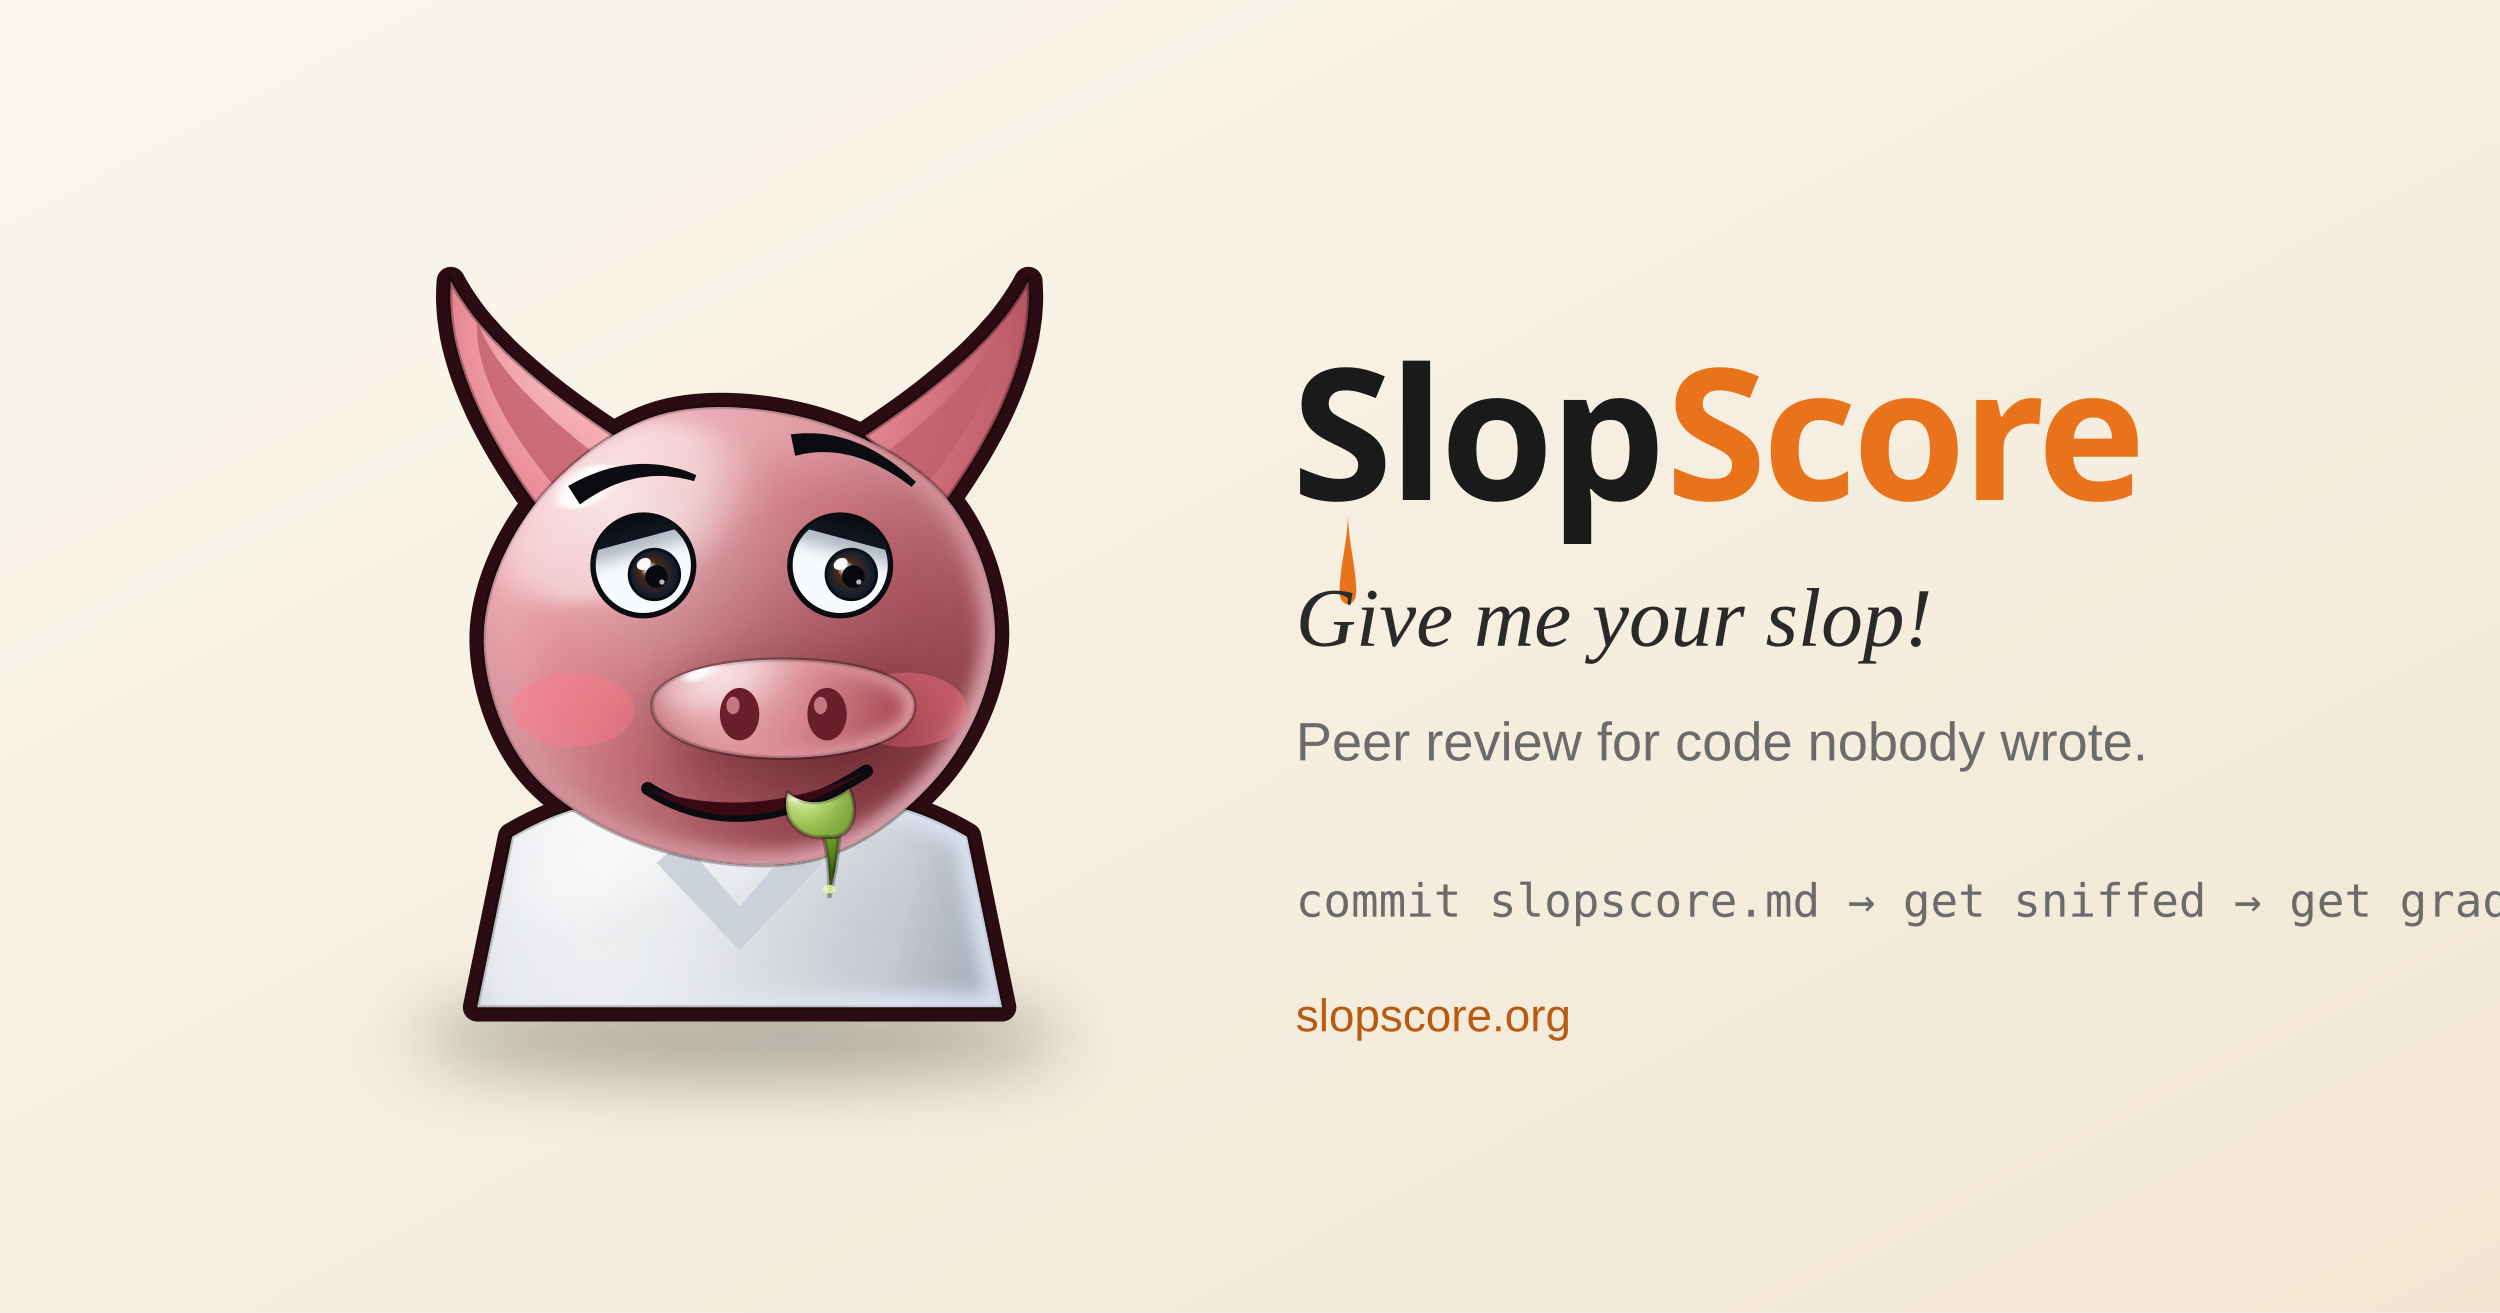
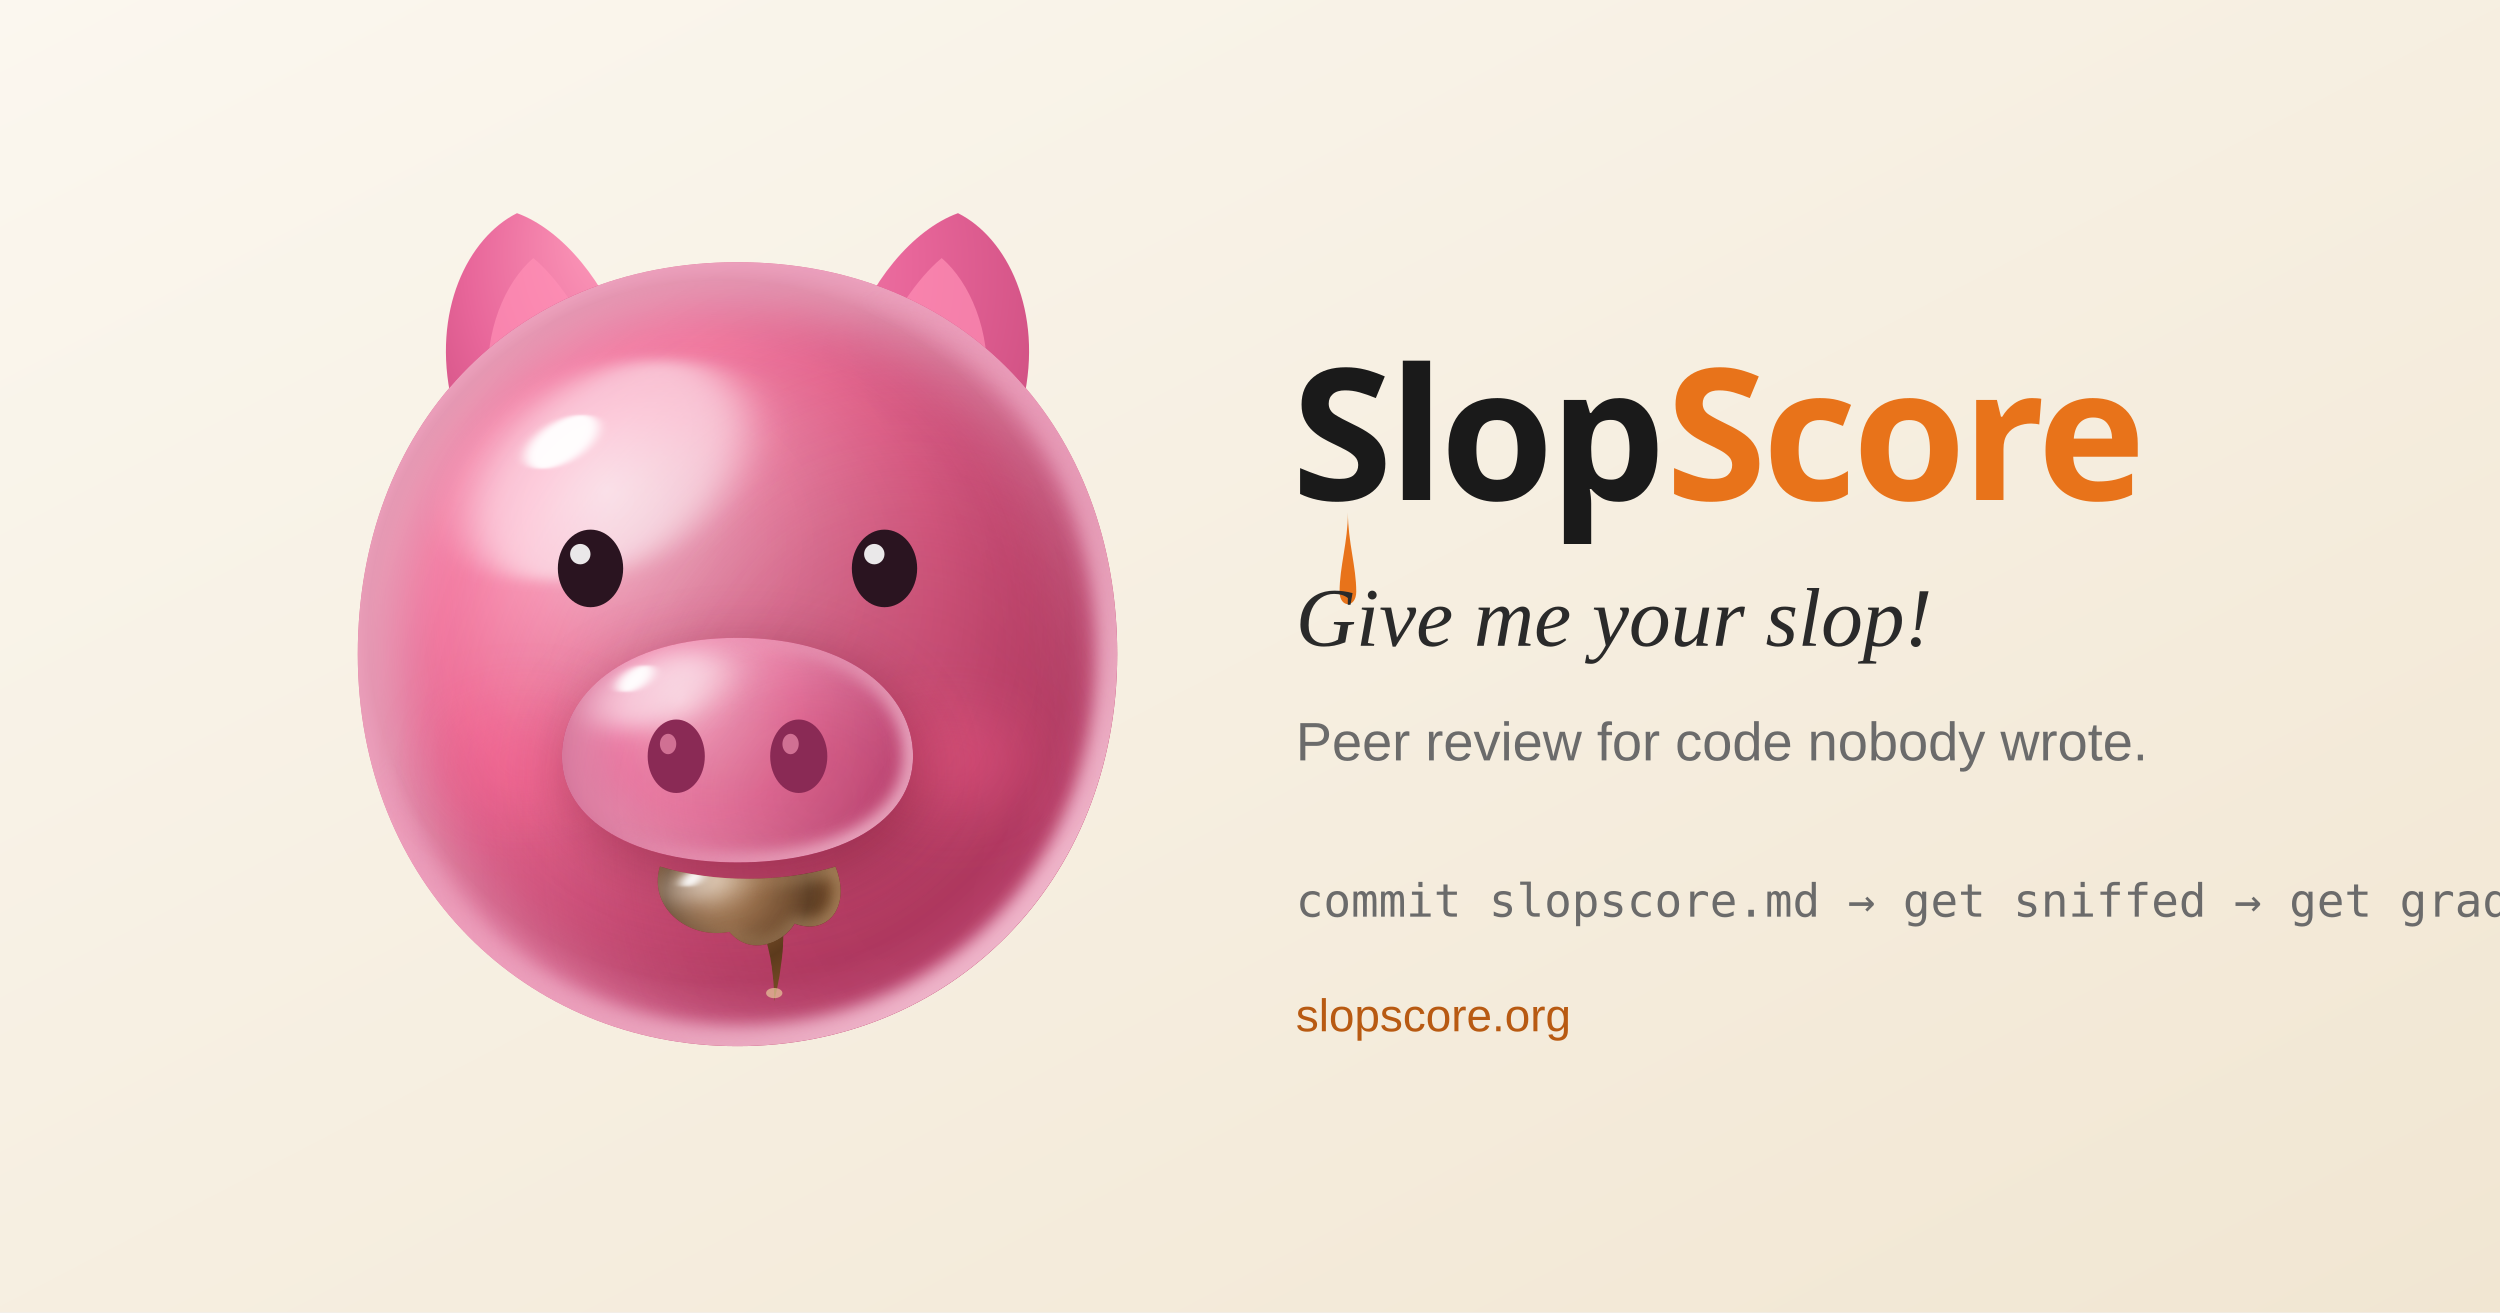
<svg xmlns="http://www.w3.org/2000/svg" viewBox="0 0 1200 630" width="1200" height="630">
  <defs>
    <linearGradient id="ogbg" x1="0" y1="0" x2="1" y2="1">
      <stop offset="0" stop-color="#fbf7ef" />
      <stop offset="1" stop-color="#f1e6d2" />
    </linearGradient>
  </defs>
  <rect width="1200" height="630" fill="url(#ogbg)" />
-   <g transform="translate(40 -10) scale(1.05)">
+   <g transform="translate(60 20) scale(0.98)">
    <defs>
      <filter id="b2" x="-120%" y="-120%" width="340%" height="340%">
        <feGaussianBlur stdDeviation="2" />
      </filter>
      <filter id="b4" x="-120%" y="-120%" width="340%" height="340%">
        <feGaussianBlur stdDeviation="4" />
      </filter>
      <filter id="b8" x="-120%" y="-120%" width="340%" height="340%">
        <feGaussianBlur stdDeviation="8" />
      </filter>
      <filter id="b16" x="-120%" y="-120%" width="340%" height="340%">
        <feGaussianBlur stdDeviation="16" />
      </filter>
      <filter id="b30" x="-120%" y="-120%" width="340%" height="340%">
        <feGaussianBlur stdDeviation="30" />
      </filter>
      <filter id="b56" x="-120%" y="-120%" width="340%" height="340%">
        <feGaussianBlur stdDeviation="56" />
      </filter>
      <filter id="grain" x="0%" y="0%" width="100%" height="100%">
        <feTurbulence type="fractalNoise" baseFrequency="0.9" numOctaves="3" stitchTiles="stitch" />
        <feColorMatrix type="saturate" values="0" />
      </filter>
-       <radialGradient id="pigH" gradientUnits="userSpaceOnUse" cx="300" cy="300" r="160" fx="244" fy="240">
-         <stop offset="0" stop-color="#ffd9dc" />
-         <stop offset="0.22" stop-color="#f7b3ba" />
-         <stop offset="0.5" stop-color="#e88a95" />
-         <stop offset="0.74" stop-color="#c25f6d" />
-         <stop offset="0.9" stop-color="#8f3d4b" />
-         <stop offset="1" stop-color="#c96b78" />
+       <radialGradient id="pk" gradientUnits="userSpaceOnUse" cx="300" cy="300" r="200" fx="236" fy="220">
+         <stop offset="0" stop-color="#ffd1de" />
+         <stop offset="0.3" stop-color="#ff9fbd" />
+         <stop offset="0.62" stop-color="#f2739c" />
+         <stop offset="0.86" stop-color="#d4507e" />
+         <stop offset="1" stop-color="#e8669a" />
      </radialGradient>
-       <radialGradient id="pigE" gradientUnits="userSpaceOnUse" cx="300" cy="180" r="190" fx="230" fy="150">
-         <stop offset="0" stop-color="#ffd9dc" />
-         <stop offset="0.22" stop-color="#f7b3ba" />
-         <stop offset="0.5" stop-color="#e88a95" />
-         <stop offset="0.74" stop-color="#c25f6d" />
-         <stop offset="0.9" stop-color="#8f3d4b" />
-         <stop offset="1" stop-color="#c96b78" />
+       <radialGradient id="sn" gradientUnits="userSpaceOnUse" cx="300" cy="346" r="90" fx="272" fy="322">
+         <stop offset="0" stop-color="#ffb8cf" />
+         <stop offset="0.5" stop-color="#f27aa6" />
+         <stop offset="1" stop-color="#c94a7c" />
      </radialGradient>
-       <radialGradient id="snt" gradientUnits="userSpaceOnUse" cx="320" cy="332" r="74" fx="292" fy="316">
-         <stop offset="0" stop-color="#f9c3c8" />
-         <stop offset="0.4" stop-color="#e58a95" />
-         <stop offset="0.8" stop-color="#b6535f" />
-         <stop offset="1" stop-color="#d4737f" />
+       <radialGradient id="er" gradientUnits="userSpaceOnUse" cx="300" cy="120" r="180" fx="240" fy="90">
+         <stop offset="0" stop-color="#ff9fbd" />
+         <stop offset="0.6" stop-color="#e8669a" />
+         <stop offset="1" stop-color="#c94a7c" />
      </radialGradient>
-       <radialGradient id="goo" gradientUnits="userSpaceOnUse" cx="336" cy="380" r="40" fx="328" fy="372">
-         <stop offset="0" stop-color="#d9f0a0" />
-         <stop offset="0.2" stop-color="#a8cf55" />
-         <stop offset="0.5" stop-color="#6f9a2a" />
-         <stop offset="0.78" stop-color="#3f5f14" />
-         <stop offset="1" stop-color="#7a9a3a" />
+       <radialGradient id="mud" gradientUnits="userSpaceOnUse" cx="304" cy="420" r="50" fx="290" fy="410">
+         <stop offset="0" stop-color="#b98a5a" />
+         <stop offset="0.35" stop-color="#8a5a30" />
+         <stop offset="0.7" stop-color="#5c3a1c" />
+         <stop offset="1" stop-color="#7a4d26" />
      </radialGradient>
-       <radialGradient id="coat" gradientUnits="userSpaceOnUse" cx="300" cy="430" r="160" fx="240" fy="390">
-         <stop offset="0" stop-color="#ffffff" />
-         <stop offset="0.3" stop-color="#f4f5f7" />
-         <stop offset="0.62" stop-color="#d9dde4" />
-         <stop offset="0.86" stop-color="#aab2be" />
-         <stop offset="1" stop-color="#dfe4ec" />
-       </radialGradient>
-       <path id="p-head" d="M 416.8 300.0 C 416.5 320.5 406.8 344.0 393.5 361.0 C 380.1 378.0 358.3 395.5 336.8 401.7 C 315.3 407.9 286.5 404.8 264.5 398.2 C 242.4 391.7 217.9 378.8 204.3 362.4 C 190.7 346.1 182.5 320.5 183.0 300.0 C 183.4 279.5 193.6 256.2 207.1 239.3 C 220.5 222.5 242.1 205.4 263.5 199.1 C 284.9 192.9 313.5 195.5 335.5 202.0 C 357.4 208.5 381.5 221.6 395.1 237.9 C 408.6 254.3 417.0 279.5 416.8 300.0 Z" />
+       <path id="p-head" d="M 300 108 C 412 108 486 190 486 300 C 486 412 404 492 300 492 C 196 492 114 412 114 300 C 114 190 188 108 300 108 Z" />
      <clipPath id="c-head">
        <use href="#p-head" />
      </clipPath>
-       <path id="p-snout" d="M 260 332 C 260 304 380 304 380 332 C 380 364 260 364 260 332 Z" />
+       <path id="p-snout" d="M 300 292 C 356 292 386 320 386 350 C 386 382 350 402 300 402 C 250 402 214 382 214 350 C 214 320 244 292 300 292 Z" />
      <clipPath id="c-snout">
        <use href="#p-snout" />
      </clipPath>
-       <path id="p-slop" d="M 322 372 C 318 386 330 394 340 392 C 350 394 356 382 350 370 C 340 378 330 378 322 372 Z" />
-       <clipPath id="c-slop">
-         <use href="#p-slop" />
+       <path id="p-mud" d="M 262 404 C 256 424 276 440 296 436 C 306 448 322 442 328 432 C 344 438 356 424 348 404 C 322 412 288 412 262 404 Z" />
+       <clipPath id="c-mud">
+         <use href="#p-mud" />
      </clipPath>
-       <path id="p-coat" d="M 196 392 C 230 372 270 366 300 400 C 330 366 370 372 404 392 L 420 470 L 180 470 Z" />
-       <clipPath id="c-coat">
-         <use href="#p-coat" />
-       </clipPath>
-       <linearGradient id="m-litH-r" gradientUnits="userSpaceOnUse" x1="182" y1="194" x2="418" y2="406">
+       <linearGradient id="m-litH-r" gradientUnits="userSpaceOnUse" x1="114" y1="108" x2="486" y2="492">
        <stop offset="0.34" stop-color="#fff" />
        <stop offset="0.84" stop-color="#000" />
      </linearGradient>
      <mask id="m-litH">
        <rect width="600" height="600" fill="url(#m-litH-r)" />
      </mask>
-       <linearGradient id="m-rimH-r" gradientUnits="userSpaceOnUse" x1="182" y1="194" x2="418" y2="406">
+       <linearGradient id="m-rimH-r" gradientUnits="userSpaceOnUse" x1="114" y1="108" x2="486" y2="492">
        <stop offset="0.34" stop-color="#000" />
        <stop offset="0.84" stop-color="#fff" />
      </linearGradient>
      <mask id="m-rimH">
        <rect width="600" height="600" fill="url(#m-rimH-r)" />
      </mask>
-       <linearGradient id="m-litS-r" gradientUnits="userSpaceOnUse" x1="260" y1="304" x2="380" y2="364">
+       <linearGradient id="m-litS-r" gradientUnits="userSpaceOnUse" x1="214" y1="292" x2="386" y2="402">
        <stop offset="0.34" stop-color="#fff" />
        <stop offset="0.84" stop-color="#000" />
      </linearGradient>
      <mask id="m-litS">
        <rect width="600" height="600" fill="url(#m-litS-r)" />
      </mask>
-       <linearGradient id="m-rimS-r" gradientUnits="userSpaceOnUse" x1="260" y1="304" x2="380" y2="364">
+       <linearGradient id="m-rimS-r" gradientUnits="userSpaceOnUse" x1="214" y1="292" x2="386" y2="402">
        <stop offset="0.34" stop-color="#000" />
        <stop offset="0.84" stop-color="#fff" />
      </linearGradient>
      <mask id="m-rimS">
        <rect width="600" height="600" fill="url(#m-rimS-r)" />
      </mask>
-       <linearGradient id="m-litG-r" gradientUnits="userSpaceOnUse" x1="318" y1="368" x2="358" y2="396">
+       <linearGradient id="m-litM-r" gradientUnits="userSpaceOnUse" x1="256" y1="402" x2="358" y2="448">
        <stop offset="0.34" stop-color="#fff" />
        <stop offset="0.84" stop-color="#000" />
      </linearGradient>
-       <mask id="m-litG">
-         <rect width="600" height="600" fill="url(#m-litG-r)" />
+       <mask id="m-litM">
+         <rect width="600" height="600" fill="url(#m-litM-r)" />
      </mask>
-       <linearGradient id="m-rimG-r" gradientUnits="userSpaceOnUse" x1="318" y1="368" x2="358" y2="396">
+       <linearGradient id="m-rimM-r" gradientUnits="userSpaceOnUse" x1="256" y1="402" x2="358" y2="448">
        <stop offset="0.34" stop-color="#000" />
        <stop offset="0.84" stop-color="#fff" />
      </linearGradient>
-       <mask id="m-rimG">
-         <rect width="600" height="600" fill="url(#m-rimG-r)" />
-       </mask>
-       <linearGradient id="m-litC-r" gradientUnits="userSpaceOnUse" x1="180" y1="366" x2="420" y2="470">
-         <stop offset="0.34" stop-color="#fff" />
-         <stop offset="0.84" stop-color="#000" />
-       </linearGradient>
-       <mask id="m-litC">
-         <rect width="600" height="600" fill="url(#m-litC-r)" />
-       </mask>
-       <linearGradient id="m-rimC-r" gradientUnits="userSpaceOnUse" x1="180" y1="366" x2="420" y2="470">
-         <stop offset="0.34" stop-color="#000" />
-         <stop offset="0.84" stop-color="#fff" />
-       </linearGradient>
-       <mask id="m-rimC">
-         <rect width="600" height="600" fill="url(#m-rimC-r)" />
+       <mask id="m-rimM">
+         <rect width="600" height="600" fill="url(#m-rimM-r)" />
      </mask>
    </defs>
    <g style="isolation:isolate">
-       <ellipse cx="300" cy="484" rx="150" ry="16" fill="#000" opacity="0.35" filter="url(#b16)" />
-       <g fill="#2a0c12" stroke="#2a0c12" stroke-width="13" stroke-linejoin="round" stroke-linecap="round">
-         <use href="#p-coat" />
-         <path d="M 242.6 208.7 L 237.7 205.4 L 232.9 202.1 L 228.2 198.8 L 223.7 195.6 L 219.4 192.4 L 215.2 189.2 L 211.2 186.0 L 207.3 182.8 L 203.6 179.7 L 200.0 176.5 L 196.5 173.4 L 193.2 170.3 L 190.1 167.1 L 187.0 164.0 L 184.2 160.8 L 181.4 157.7 L 178.8 154.5 L 176.4 151.3 L 174.1 148.0 L 171.9 144.7 L 169.9 141.4 L 168.0 138.0 L 168.0 138.0 L 167.8 141.9 L 167.7 145.9 L 167.9 150.1 L 168.2 154.3 L 168.8 158.7 L 169.5 163.2 L 170.5 167.7 L 171.7 172.3 L 173.1 177.0 L 174.7 181.8 L 176.5 186.6 L 178.5 191.5 L 180.7 196.5 L 183.1 201.5 L 185.7 206.5 L 188.5 211.6 L 191.5 216.8 L 194.7 222.0 L 198.1 227.3 L 201.6 232.6 L 205.4 237.9 L 209.4 243.3 Z" />
-         <path d="M 390.6 243.3 L 394.6 237.9 L 398.4 232.6 L 401.9 227.3 L 405.3 222.0 L 408.5 216.8 L 411.5 211.6 L 414.3 206.5 L 416.9 201.5 L 419.3 196.5 L 421.5 191.5 L 423.5 186.6 L 425.3 181.8 L 426.9 177.0 L 428.3 172.3 L 429.5 167.7 L 430.5 163.2 L 431.2 158.7 L 431.8 154.3 L 432.1 150.1 L 432.3 145.9 L 432.2 141.9 L 432.0 138.0 L 432.0 138.0 L 430.1 141.4 L 428.1 144.7 L 425.9 148.0 L 423.6 151.3 L 421.2 154.5 L 418.6 157.7 L 415.8 160.8 L 413.0 164.0 L 409.9 167.1 L 406.8 170.3 L 403.5 173.4 L 400.0 176.5 L 396.4 179.7 L 392.7 182.8 L 388.8 186.0 L 384.8 189.2 L 380.6 192.4 L 376.3 195.6 L 371.8 198.8 L 367.1 202.1 L 362.3 205.4 L 357.4 208.7 Z" />
-         <use href="#p-head" />
-         <use href="#p-snout" />
-         <path d="M 338.5 392.3 L 338.8 393.3 L 339.0 394.4 L 339.2 395.5 L 339.4 396.6 L 339.6 397.7 L 339.8 398.9 L 339.9 400.0 L 340.1 401.2 L 340.2 402.5 L 340.4 403.7 L 340.5 404.9 L 340.6 406.2 L 340.7 407.5 L 340.8 408.8 L 340.9 410.1 L 340.9 411.5 L 341.0 412.9 L 341.0 414.3 L 341.0 415.7 L 341.0 417.1 L 341.0 418.5 L 341.0 420.0 L 341.0 420.0 L 341.3 418.6 L 341.7 417.2 L 342.0 415.8 L 342.3 414.4 L 342.5 413.0 L 342.8 411.6 L 343.1 410.3 L 343.3 409.0 L 343.6 407.7 L 343.8 406.4 L 344.0 405.1 L 344.2 403.8 L 344.4 402.5 L 344.6 401.3 L 344.7 400.0 L 344.9 398.8 L 345.0 397.6 L 345.1 396.4 L 345.2 395.2 L 345.3 394.0 L 345.4 392.9 L 345.5 391.7 Z" />
-         <use href="#p-slop" />
-       </g>
-       <use href="#p-coat" fill="url(#coat)" stroke="#000" stroke-opacity=".28" stroke-width="2" />
-       <g clip-path="url(#c-coat)">
-         <ellipse cx="354" cy="448" rx="108" ry="44" fill="#4a5566" opacity="0.3" filter="url(#b56)" style="mix-blend-mode:multiply" />
-         <g mask="url(#m-litC)">
-           <use href="#p-coat" fill="none" stroke="#fff" stroke-width="26" filter="url(#b16)" opacity=".5" />
+       <path d="M 160 176 C 150 132 168 96 192 84 C 214 92 236 118 246 150 C 210 152 182 162 160 176 Z" fill="url(#er)" />
+       <path d="M 440 176 C 450 132 432 96 408 84 C 386 92 364 118 354 150 C 390 152 418 162 440 176 Z" fill="url(#er)" />
+       <path d="M 178 168 C 176 142 186 118 200 106 C 212 116 224 134 230 150 Z" fill="#ff8fb5" opacity=".7" />
+       <path d="M 422 168 C 424 142 414 118 400 106 C 388 116 376 134 370 150 Z" fill="#ff8fb5" opacity=".7" />
+       <use href="#p-head" fill="url(#pk)" />
+       <g clip-path="url(#c-head)">
+         <ellipse cx="384" cy="386" rx="167" ry="211" fill="#8a2a55" opacity="0.4" filter="url(#b56)" style="mix-blend-mode:multiply" />
+         <g mask="url(#m-litH)">
+           <use href="#p-head" fill="none" stroke="#fff" stroke-width="42" filter="url(#b16)" opacity=".5" />
        </g>
-         <ellipse cx="236" cy="412" rx="30" ry="14" fill="#fff" opacity="0.3" filter="url(#b8)" transform="rotate(-20 236 412)" />
-         <g mask="url(#m-rimC)">
-           <use href="#p-coat" fill="none" stroke="#e8f0ff" stroke-width="13" filter="url(#b4)" opacity="0.75" />
-         </g>
-       </g>
-       <g clip-path="url(#c-coat)">
-         <path d="M 262 404 L 300 444 L 338 404 L 326 394 L 300 424 L 274 394 Z" fill="#c9cfd8" opacity=".9" />
-       </g>
-       <path d="M 242.6 208.7 L 237.7 205.4 L 232.9 202.1 L 228.2 198.8 L 223.7 195.6 L 219.4 192.4 L 215.2 189.2 L 211.2 186.0 L 207.3 182.8 L 203.6 179.7 L 200.0 176.5 L 196.5 173.4 L 193.2 170.3 L 190.1 167.1 L 187.0 164.0 L 184.2 160.8 L 181.4 157.7 L 178.8 154.5 L 176.4 151.3 L 174.1 148.0 L 171.9 144.7 L 169.9 141.4 L 168.0 138.0 L 168.0 138.0 L 167.8 141.9 L 167.7 145.9 L 167.9 150.1 L 168.2 154.3 L 168.8 158.7 L 169.5 163.2 L 170.5 167.7 L 171.7 172.3 L 173.1 177.0 L 174.7 181.8 L 176.5 186.6 L 178.5 191.5 L 180.7 196.5 L 183.1 201.5 L 185.7 206.5 L 188.5 211.6 L 191.5 216.8 L 194.7 222.0 L 198.1 227.3 L 201.6 232.6 L 205.4 237.9 L 209.4 243.3 Z" fill="url(#pigE)" stroke="#000" stroke-opacity=".28" stroke-width="2" />
-       <path d="M 390.6 243.3 L 394.6 237.9 L 398.4 232.6 L 401.9 227.3 L 405.3 222.0 L 408.5 216.8 L 411.5 211.6 L 414.3 206.5 L 416.9 201.5 L 419.3 196.5 L 421.5 191.5 L 423.5 186.6 L 425.3 181.8 L 426.9 177.0 L 428.3 172.3 L 429.5 167.7 L 430.5 163.2 L 431.2 158.7 L 431.8 154.3 L 432.1 150.1 L 432.3 145.9 L 432.2 141.9 L 432.0 138.0 L 432.0 138.0 L 430.1 141.4 L 428.1 144.7 L 425.9 148.0 L 423.6 151.3 L 421.2 154.5 L 418.6 157.7 L 415.8 160.8 L 413.0 164.0 L 409.9 167.1 L 406.8 170.3 L 403.5 173.4 L 400.0 176.5 L 396.4 179.7 L 392.7 182.8 L 388.8 186.0 L 384.8 189.2 L 380.6 192.4 L 376.3 195.6 L 371.8 198.8 L 367.1 202.1 L 362.3 205.4 L 357.4 208.7 Z" fill="url(#pigE)" stroke="#000" stroke-opacity=".28" stroke-width="2" />
-       <path d="M 234.3 217.3 L 230.3 214.2 L 226.4 211.2 L 222.8 208.1 L 219.2 205.1 L 215.8 202.2 L 212.6 199.3 L 209.5 196.4 L 206.5 193.6 L 203.7 190.7 L 201.0 188.0 L 198.5 185.2 L 196.1 182.5 L 193.9 179.8 L 191.8 177.1 L 189.8 174.4 L 188.0 171.8 L 186.3 169.2 L 184.8 166.5 L 183.4 163.9 L 182.1 161.3 L 181.0 158.6 L 180.0 156.0 L 180.0 156.0 L 179.9 158.8 L 180.0 161.8 L 180.2 164.8 L 180.6 167.9 L 181.2 171.1 L 182.0 174.4 L 183.0 177.8 L 184.1 181.2 L 185.4 184.7 L 186.8 188.2 L 188.5 191.8 L 190.3 195.4 L 192.3 199.2 L 194.4 202.9 L 196.8 206.7 L 199.3 210.6 L 201.9 214.5 L 204.8 218.4 L 207.7 222.4 L 210.9 226.5 L 214.2 230.6 L 217.7 234.7 Z" fill="#c25f6d" opacity=".8" />
-       <path d="M 382.3 234.7 L 385.8 230.6 L 389.1 226.5 L 392.3 222.4 L 395.2 218.4 L 398.1 214.5 L 400.7 210.6 L 403.2 206.7 L 405.6 202.9 L 407.7 199.2 L 409.7 195.4 L 411.5 191.8 L 413.2 188.2 L 414.6 184.7 L 415.9 181.2 L 417.0 177.8 L 418.0 174.4 L 418.8 171.1 L 419.4 167.9 L 419.8 164.8 L 420.0 161.8 L 420.1 158.8 L 420.0 156.0 L 420.0 156.0 L 419.0 158.6 L 417.9 161.3 L 416.6 163.9 L 415.2 166.5 L 413.7 169.2 L 412.0 171.8 L 410.2 174.4 L 408.2 177.1 L 406.1 179.8 L 403.9 182.5 L 401.5 185.2 L 399.0 188.0 L 396.3 190.7 L 393.5 193.6 L 390.5 196.4 L 387.4 199.3 L 384.2 202.2 L 380.8 205.1 L 377.2 208.1 L 373.6 211.2 L 369.7 214.2 L 365.7 217.3 Z" fill="#c25f6d" opacity=".8" />
-       <use href="#p-head" fill="url(#pigH)" stroke="#000" stroke-opacity=".28" stroke-width="2" />
-       <g clip-path="url(#c-head)">
-         <ellipse cx="353" cy="348" rx="106" ry="117" fill="#5a1a2a" opacity="0.5" filter="url(#b56)" style="mix-blend-mode:multiply" />
-         <g mask="url(#m-litH)">
-           <use href="#p-head" fill="none" stroke="#fff" stroke-width="26" filter="url(#b16)" opacity=".5" />
-         </g>
-         <ellipse cx="244" cy="244" rx="56" ry="36" fill="#fff" opacity="0.45" filter="url(#b8)" transform="rotate(-30 244 244)" />
-         <ellipse cx="230" cy="232" rx="15" ry="8" fill="#fff" opacity=".95" filter="url(#b2)" transform="rotate(-30 230 232)" />
+         <ellipse cx="236" cy="210" rx="74" ry="46" fill="#fff" opacity="0.5" filter="url(#b8)" transform="rotate(-30 236 210)" />
+         <ellipse cx="214" cy="196" rx="20" ry="10" fill="#fff" opacity=".95" filter="url(#b2)" transform="rotate(-30 214 196)" />
        <g mask="url(#m-rimH)">
-           <use href="#p-head" fill="none" stroke="#ffd0d8" stroke-width="13" filter="url(#b4)" opacity="0.75" />
+           <use href="#p-head" fill="none" stroke="#ffd8e6" stroke-width="21" filter="url(#b4)" opacity="0.75" />
        </g>
      </g>
      <g clip-path="url(#c-head)">
-         <ellipse cx="224" cy="334" rx="28" ry="17" fill="#ff7a8a" opacity=".45" filter="url(#b12)" />
-         <ellipse cx="376" cy="334" rx="28" ry="17" fill="#ff7a8a" opacity=".45" filter="url(#b12)" />
+         <ellipse cx="196" cy="352" rx="40" ry="24" fill="#ff5f8f" opacity=".35" filter="url(#b16)" />
+         <ellipse cx="404" cy="352" rx="40" ry="24" fill="#ff5f8f" opacity=".35" filter="url(#b16)" />
      </g>
      <g clip-path="url(#c-head)">
-         <use href="#p-snout" fill="#5a1a2a" opacity="0.5" filter="url(#b16)" style="mix-blend-mode:multiply" transform="translate(4,10)" />
+         <use href="#p-snout" fill="#8a2a55" opacity="0.45" filter="url(#b16)" style="mix-blend-mode:multiply" transform="translate(3,8)" />
      </g>
-       <use href="#p-snout" fill="url(#snt)" stroke="#000" stroke-opacity=".28" stroke-width="2" />
+       <use href="#p-snout" fill="url(#sn)" />
      <g clip-path="url(#c-snout)">
-         <ellipse cx="347" cy="346" rx="54" ry="35" fill="#5a1a2a" opacity="0.5" filter="url(#b56)" style="mix-blend-mode:multiply" />
+         <ellipse cx="339" cy="370" rx="77" ry="59" fill="#8a2a55" opacity="0.45" filter="url(#b56)" style="mix-blend-mode:multiply" />
        <g mask="url(#m-litS)">
-           <use href="#p-snout" fill="none" stroke="#fff" stroke-width="13" filter="url(#b16)" opacity=".5" />
+           <use href="#p-snout" fill="none" stroke="#fff" stroke-width="19" filter="url(#b16)" opacity=".5" />
        </g>
-         <ellipse cx="290" cy="320" rx="26" ry="12" fill="#fff" opacity="0.5" filter="url(#b8)" transform="rotate(-20 290 320)" />
-         <ellipse cx="282" cy="316" rx="8" ry="4" fill="#fff" opacity=".95" filter="url(#b2)" transform="rotate(-30 282 316)" />
+         <ellipse cx="262" cy="318" rx="34" ry="16" fill="#fff" opacity="0.5" filter="url(#b8)" transform="rotate(-20 262 318)" />
+         <ellipse cx="250" cy="312" rx="10" ry="5" fill="#fff" opacity=".95" filter="url(#b2)" transform="rotate(-30 250 312)" />
        <g mask="url(#m-rimS)">
-           <use href="#p-snout" fill="none" stroke="#ffd0d8" stroke-width="7" filter="url(#b4)" opacity="0.75" />
+           <use href="#p-snout" fill="none" stroke="#ffd8e6" stroke-width="9" filter="url(#b4)" opacity="0.75" />
        </g>
      </g>
-       <ellipse cx="300" cy="336" rx="9" ry="12" fill="#6a1f2c" />
-       <ellipse cx="340" cy="336" rx="9" ry="12" fill="#6a1f2c" />
-       <ellipse cx="297" cy="332" rx="3" ry="4" fill="#ffb3bd" opacity=".6" />
-       <ellipse cx="337" cy="332" rx="3" ry="4" fill="#ffb3bd" opacity=".6" />
-       <g>
-         <clipPath id="e1">
-           <circle cx="256" cy="268" r="23" />
-         </clipPath>
-         <circle cx="256" cy="268" r="23" fill="#f7fbff" stroke="#0a0c10" stroke-width="2.5" />
-         <g clip-path="url(#e1)">
-           <radialGradient id="i2" gradientUnits="userSpaceOnUse" cx="261.06" cy="272.14" r="11.5" fx="257.6" fy="268.7">
-             <stop offset="0" stop-color="#fff" stop-opacity=".5" />
-             <stop offset=".35" stop-color="#4a2a1a" />
-             <stop offset="1" stop-color="#0b1a30" />
-           </radialGradient>
-           <circle cx="261.06" cy="272.14" r="11.5" fill="url(#i2)" stroke="#0a0c10" stroke-width="1.4" />
-           <circle cx="262.0" cy="273.1" r="5.2" fill="#07090e" />
-           <ellipse cx="256.2" cy="267.3" rx="3.4" ry="2.5" fill="#fff" transform="rotate(-30 256.2 267.3)" />
-           <circle cx="264.5" cy="275.6" r="1.2" fill="#fff" opacity=".7" />
-           <path d="M 226.1 263.4 L 285.9 247.3 L 285.9 222 L 226.1 222 Z" fill="#0a0c10" />
-           <path d="M 226.1 263.4 L 285.9 247.3" fill="none" stroke="#1b2a44" stroke-width="11.5" opacity=".35" filter="url(#b4)" />
+       <ellipse cx="270" cy="350" rx="14" ry="18" fill="#8a2a55" />
+       <ellipse cx="330" cy="350" rx="14" ry="18" fill="#8a2a55" />
+       <ellipse cx="266" cy="344" rx="4" ry="5" fill="#ff9fbd" opacity=".6" />
+       <ellipse cx="326" cy="344" rx="4" ry="5" fill="#ff9fbd" opacity=".6" />
+       <ellipse cx="228" cy="258" rx="16" ry="19" fill="#2a1420" />
+       <ellipse cx="372" cy="258" rx="16" ry="19" fill="#2a1420" />
+       <circle cx="223" cy="251" r="5" fill="#fff" opacity=".9" />
+       <circle cx="367" cy="251" r="5" fill="#fff" opacity=".9" />
+       <path d="M 313.5 438.6 L 313.9 439.8 L 314.3 441.0 L 314.6 442.3 L 314.9 443.5 L 315.2 444.8 L 315.5 446.1 L 315.8 447.5 L 316.1 448.8 L 316.3 450.2 L 316.5 451.6 L 316.8 453.0 L 316.9 454.4 L 317.1 455.9 L 317.3 457.4 L 317.4 458.9 L 317.6 460.4 L 317.7 462.0 L 317.8 463.5 L 317.9 465.1 L 317.9 466.7 L 318.0 468.4 L 318.0 470.0 L 318.0 470.0 L 318.4 468.4 L 318.7 466.8 L 319.1 465.2 L 319.4 463.6 L 319.7 462.1 L 320.0 460.5 L 320.3 459.0 L 320.6 457.5 L 320.8 456.0 L 321.0 454.5 L 321.2 453.0 L 321.4 451.5 L 321.6 450.1 L 321.8 448.6 L 321.9 447.2 L 322.1 445.7 L 322.2 444.3 L 322.3 442.9 L 322.3 441.5 L 322.4 440.1 L 322.4 438.7 L 322.5 437.4 Z" fill="url(#mud)" />
+       <use href="#p-mud" fill="url(#mud)" />
+       <g clip-path="url(#c-mud)">
+         <ellipse cx="325" cy="432" rx="41" ry="24" fill="#2a1608" opacity="0.5" filter="url(#b56)" style="mix-blend-mode:multiply" />
+         <g mask="url(#m-litM)">
+           <use href="#p-mud" fill="none" stroke="#fff" stroke-width="10" filter="url(#b16)" opacity=".5" />
+         </g>
+         <ellipse cx="284" cy="412" rx="18" ry="8" fill="#fff" opacity="0.55" filter="url(#b8)" transform="rotate(-20 284 412)" />
+         <ellipse cx="278" cy="410" rx="6" ry="3" fill="#fff" opacity=".95" filter="url(#b2)" transform="rotate(-30 278 410)" />
+         <g mask="url(#m-rimM)">
+           <use href="#p-mud" fill="none" stroke="#e8c79a" stroke-width="5" filter="url(#b4)" opacity="0.75" />
        </g>
      </g>
-       <g>
-         <clipPath id="e3">
-           <circle cx="346" cy="268" r="23" />
-         </clipPath>
-         <circle cx="346" cy="268" r="23" fill="#f7fbff" stroke="#0a0c10" stroke-width="2.5" />
-         <g clip-path="url(#e3)">
-           <radialGradient id="i4" gradientUnits="userSpaceOnUse" cx="351.06" cy="272.14" r="11.5" fx="347.6" fy="268.7">
-             <stop offset="0" stop-color="#fff" stop-opacity=".5" />
-             <stop offset=".35" stop-color="#4a2a1a" />
-             <stop offset="1" stop-color="#0b1a30" />
-           </radialGradient>
-           <circle cx="351.06" cy="272.14" r="11.5" fill="url(#i4)" stroke="#0a0c10" stroke-width="1.4" />
-           <circle cx="352.0" cy="273.1" r="5.2" fill="#07090e" />
-           <ellipse cx="346.2" cy="267.3" rx="3.4" ry="2.5" fill="#fff" transform="rotate(-30 346.2 267.3)" />
-           <circle cx="354.5" cy="275.6" r="1.2" fill="#fff" opacity=".7" />
-           <path d="M 316.1 247.3 L 375.9 263.4 L 375.9 222 L 316.1 222 Z" fill="#0a0c10" />
-           <path d="M 316.1 247.3 L 375.9 263.4" fill="none" stroke="#1b2a44" stroke-width="11.5" opacity=".35" filter="url(#b4)" />
-         </g>
-       </g>
-       <path d="M 227.0 240.1 L 229.3 238.5 L 231.6 237.0 L 233.9 235.6 L 236.2 234.3 L 238.5 233.1 L 240.8 232.0 L 243.1 231.0 L 245.4 230.2 L 247.8 229.4 L 250.1 228.8 L 252.5 228.2 L 254.8 227.8 L 257.2 227.5 L 259.6 227.2 L 262.0 227.1 L 264.4 227.1 L 266.8 227.2 L 269.3 227.5 L 271.7 227.8 L 274.2 228.3 L 276.7 228.8 L 279.2 229.5 L 280.2 226.7 L 277.7 225.7 L 275.2 224.7 L 272.6 223.9 L 270.0 223.3 L 267.4 222.7 L 264.8 222.2 L 262.2 221.9 L 259.6 221.7 L 256.9 221.6 L 254.2 221.6 L 251.5 221.8 L 248.9 222.1 L 246.2 222.5 L 243.4 223.0 L 240.7 223.6 L 238.0 224.4 L 235.3 225.3 L 232.5 226.4 L 229.8 227.5 L 227.0 228.8 L 224.3 230.2 L 221.6 231.7 Z" fill="#0a0c10" />
-       <path d="M 325.4 217.9 L 327.7 217.4 L 329.9 216.9 L 332.2 216.6 L 334.5 216.3 L 336.8 216.2 L 339.1 216.2 L 341.5 216.3 L 343.8 216.5 L 346.2 216.8 L 348.6 217.3 L 351.0 217.8 L 353.4 218.5 L 355.9 219.3 L 358.3 220.2 L 360.8 221.3 L 363.3 222.5 L 365.8 223.8 L 368.4 225.2 L 370.9 226.7 L 373.5 228.4 L 376.0 230.2 L 378.6 232.1 L 380.6 229.8 L 378.1 227.6 L 375.7 225.5 L 373.2 223.5 L 370.7 221.6 L 368.2 219.8 L 365.7 218.2 L 363.2 216.6 L 360.7 215.2 L 358.2 213.9 L 355.6 212.7 L 353.0 211.7 L 350.4 210.7 L 347.8 209.9 L 345.1 209.2 L 342.5 208.6 L 339.8 208.1 L 337.1 207.8 L 334.4 207.6 L 331.7 207.6 L 328.9 207.6 L 326.2 207.8 L 323.4 208.1 Z" fill="#0a0c10" />
-       <path d="M 258 370 Q 302 398 358 362" fill="none" stroke="#0a0c10" stroke-width="6" stroke-linecap="round" />
-       <path d="M 258 370 Q 302 398 358 362 Q 306 386 258 370 Z" fill="#3a0a14" />
-       <path d="M 338.5 392.3 L 338.8 393.3 L 339.0 394.4 L 339.2 395.5 L 339.4 396.6 L 339.6 397.7 L 339.8 398.9 L 339.9 400.0 L 340.1 401.2 L 340.2 402.5 L 340.4 403.7 L 340.5 404.9 L 340.6 406.2 L 340.7 407.5 L 340.8 408.8 L 340.9 410.1 L 340.9 411.5 L 341.0 412.9 L 341.0 414.3 L 341.0 415.7 L 341.0 417.1 L 341.0 418.5 L 341.0 420.0 L 341.0 420.0 L 341.3 418.6 L 341.7 417.2 L 342.0 415.8 L 342.3 414.4 L 342.5 413.0 L 342.8 411.6 L 343.1 410.3 L 343.3 409.0 L 343.6 407.7 L 343.8 406.4 L 344.0 405.1 L 344.2 403.8 L 344.4 402.5 L 344.6 401.3 L 344.7 400.0 L 344.9 398.8 L 345.0 397.6 L 345.1 396.4 L 345.2 395.2 L 345.3 394.0 L 345.4 392.9 L 345.5 391.7 Z" fill="url(#goo)" stroke="#000" stroke-opacity=".28" stroke-width="2" />
-       <use href="#p-slop" fill="url(#goo)" stroke="#000" stroke-opacity=".28" stroke-width="2" />
-       <g clip-path="url(#c-slop)">
-         <ellipse cx="344" cy="387" rx="16" ry="13" fill="#1e3008" opacity="0.5" filter="url(#b56)" style="mix-blend-mode:multiply" />
-         <g mask="url(#m-litG)">
-           <use href="#p-slop" fill="none" stroke="#fff" stroke-width="4" filter="url(#b16)" opacity=".5" />
-         </g>
-         <ellipse cx="328" cy="376" rx="8" ry="4" fill="#fff" opacity="0.6" filter="url(#b8)" transform="rotate(-20 328 376)" />
-         <ellipse cx="326" cy="374" rx="3" ry="2" fill="#fff" opacity=".95" filter="url(#b2)" transform="rotate(-30 326 374)" />
-         <g mask="url(#m-rimG)">
-           <use href="#p-slop" fill="none" stroke="#e6ffb0" stroke-width="2" filter="url(#b4)" opacity="0.75" />
-         </g>
-       </g>
-       <ellipse cx="341" cy="416" rx="3" ry="2" fill="#e6ffb0" opacity=".8" />
+       <ellipse cx="318" cy="466" rx="4" ry="2.5" fill="#e8c79a" opacity=".7" />
    </g>
  </g>
  <g transform="translate(620 150)">
    <text x="0" y="90" font-family="'Arial Black', Impact, system-ui, sans-serif" font-size="88" font-weight="900" letter-spacing="-2" fill="#1a1a1a">Slop<tspan fill="#e8731a">Score</tspan>
    </text>
    <path d="M27 96c0 14-4 26-4 38 0 8 8 8 8 0 0-12-4-24-4-38z" fill="#e8731a" />
    <text x="2" y="160" font-family="Georgia, 'Times New Roman', serif" font-style="italic" font-size="40" fill="#2a2a2a">Give me your slop!</text>
    <text x="2" y="215" font-family="system-ui, Segoe UI, Arial, sans-serif" font-size="26" fill="#6b6b6b">Peer review for code nobody wrote.</text>
    <text x="2" y="290" font-family="ui-monospace, Menlo, Consolas, monospace" font-size="22" fill="#6b6b6b">commit slopscore.md → get sniffed → get graded</text>
    <text x="2" y="345" font-family="system-ui, Segoe UI, Arial, sans-serif" font-size="22" fill="#b85a12">slopscore.org</text>
  </g>
</svg>
